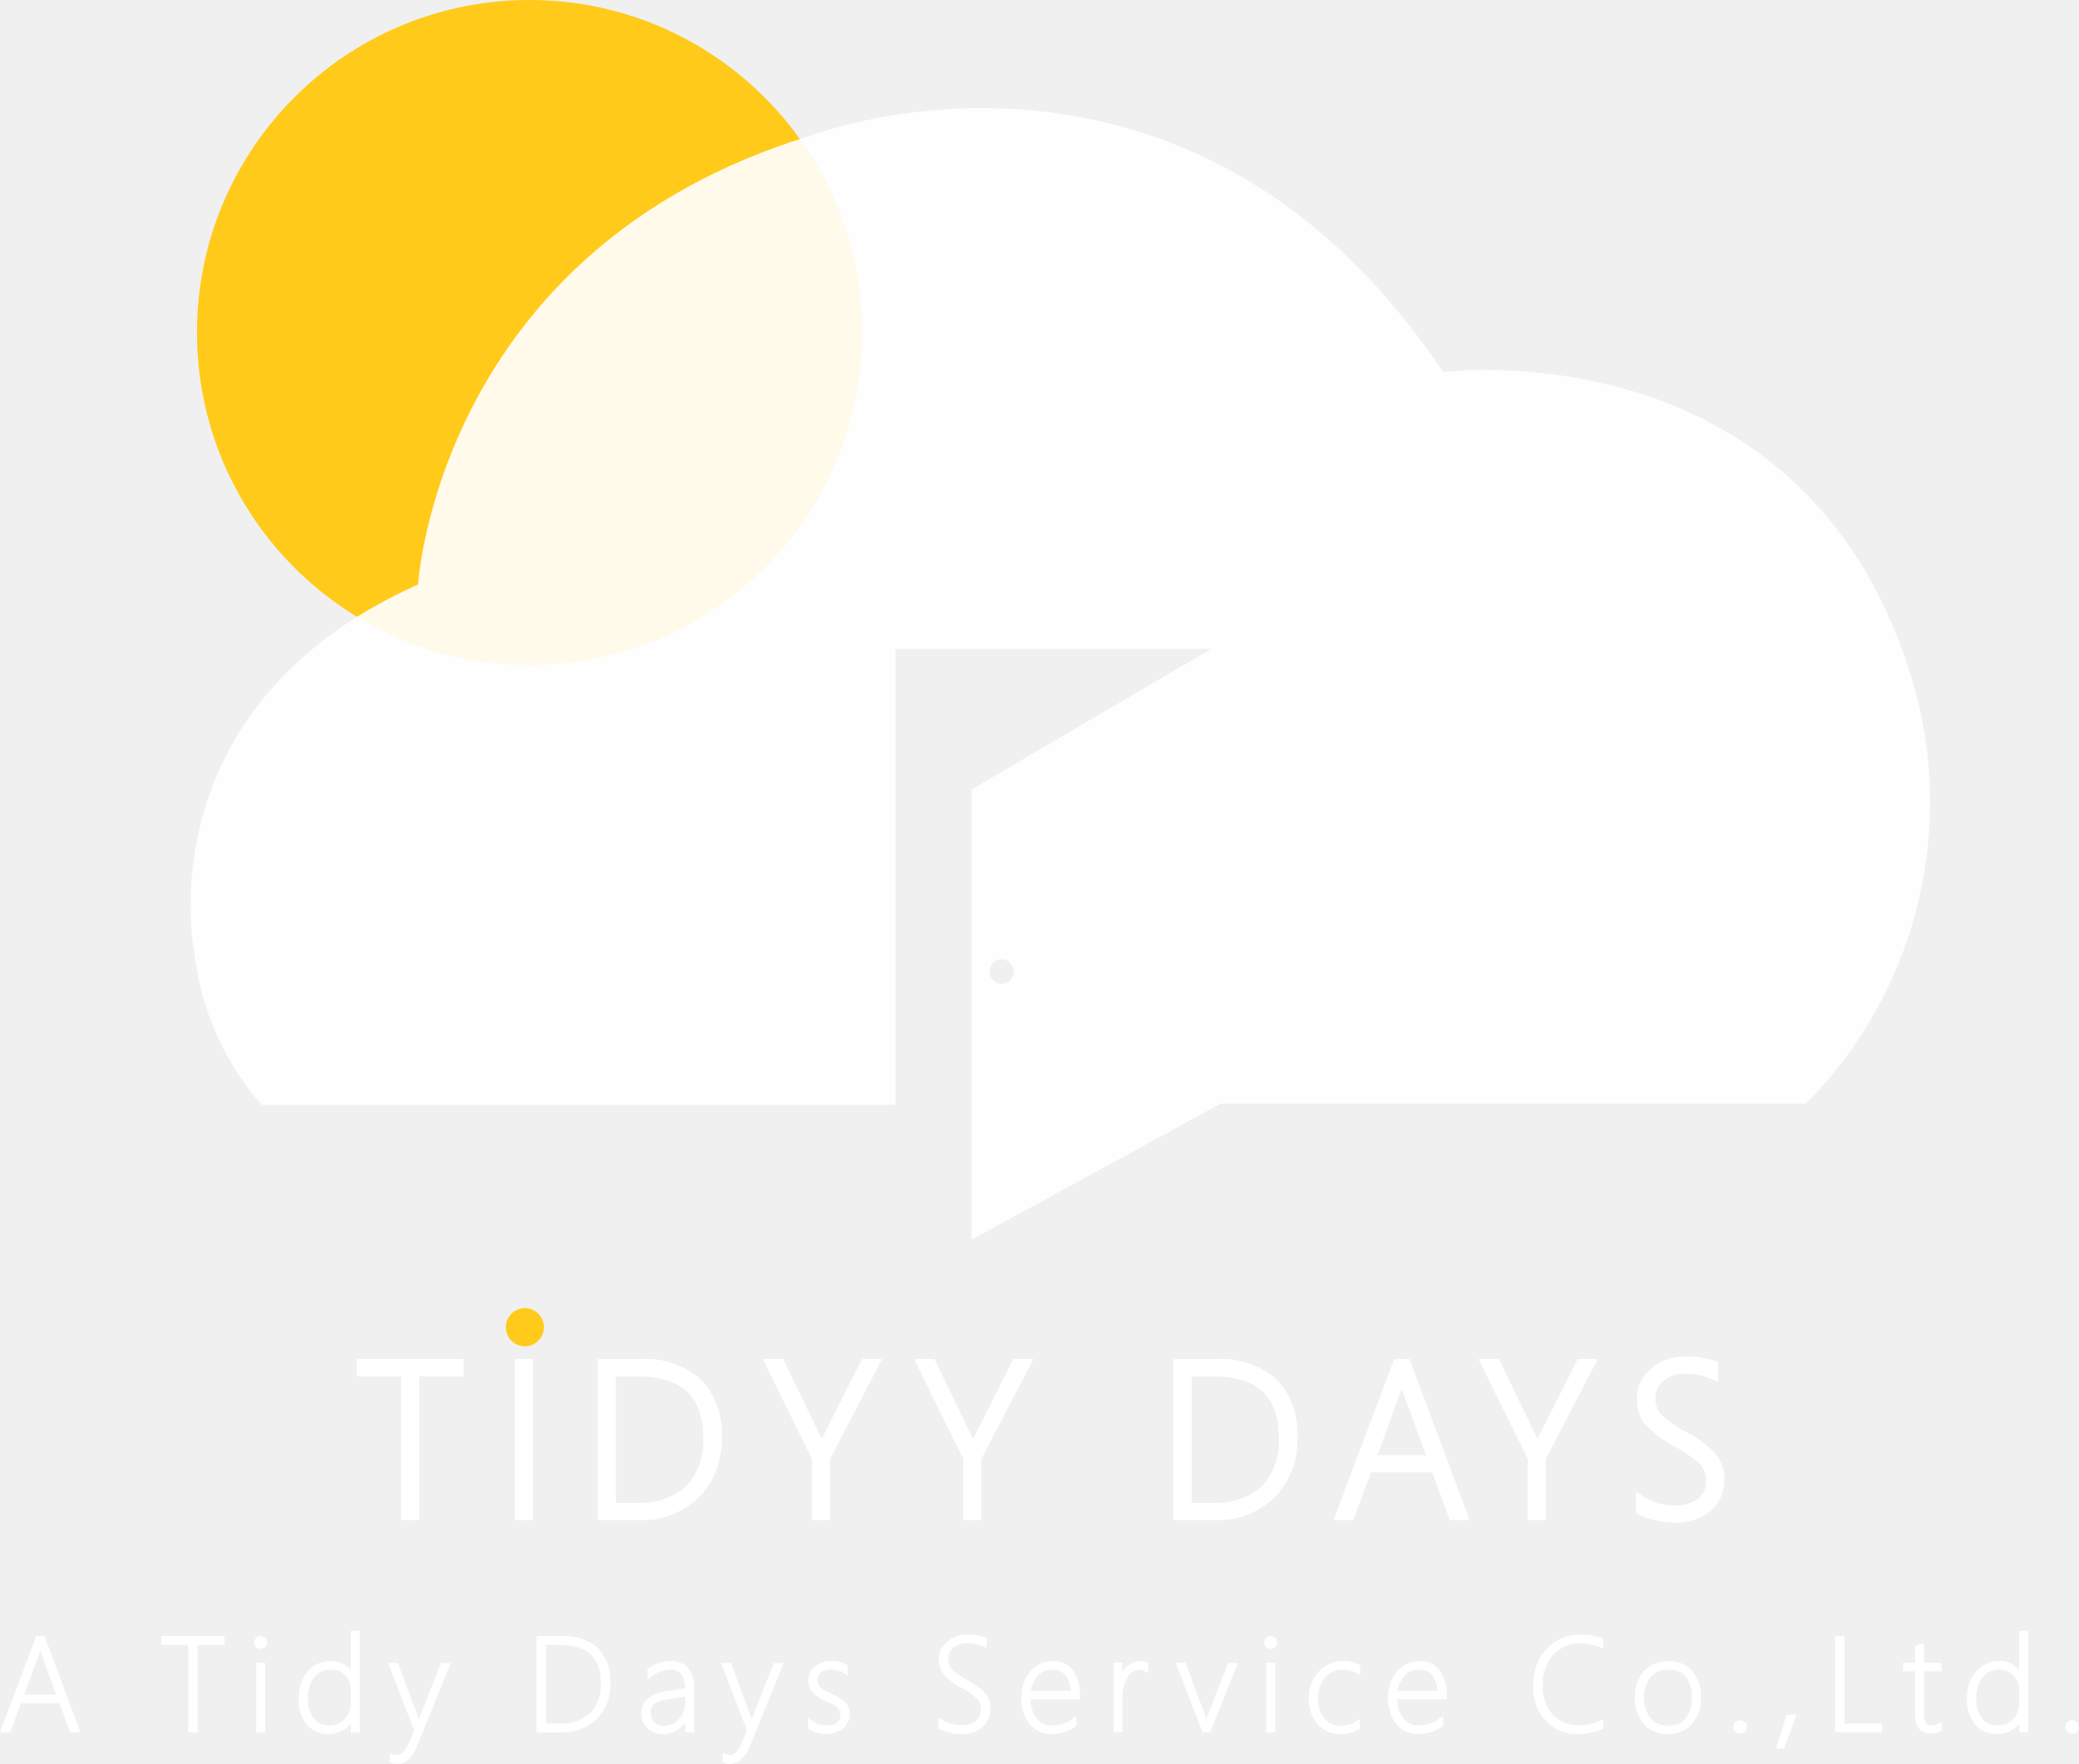
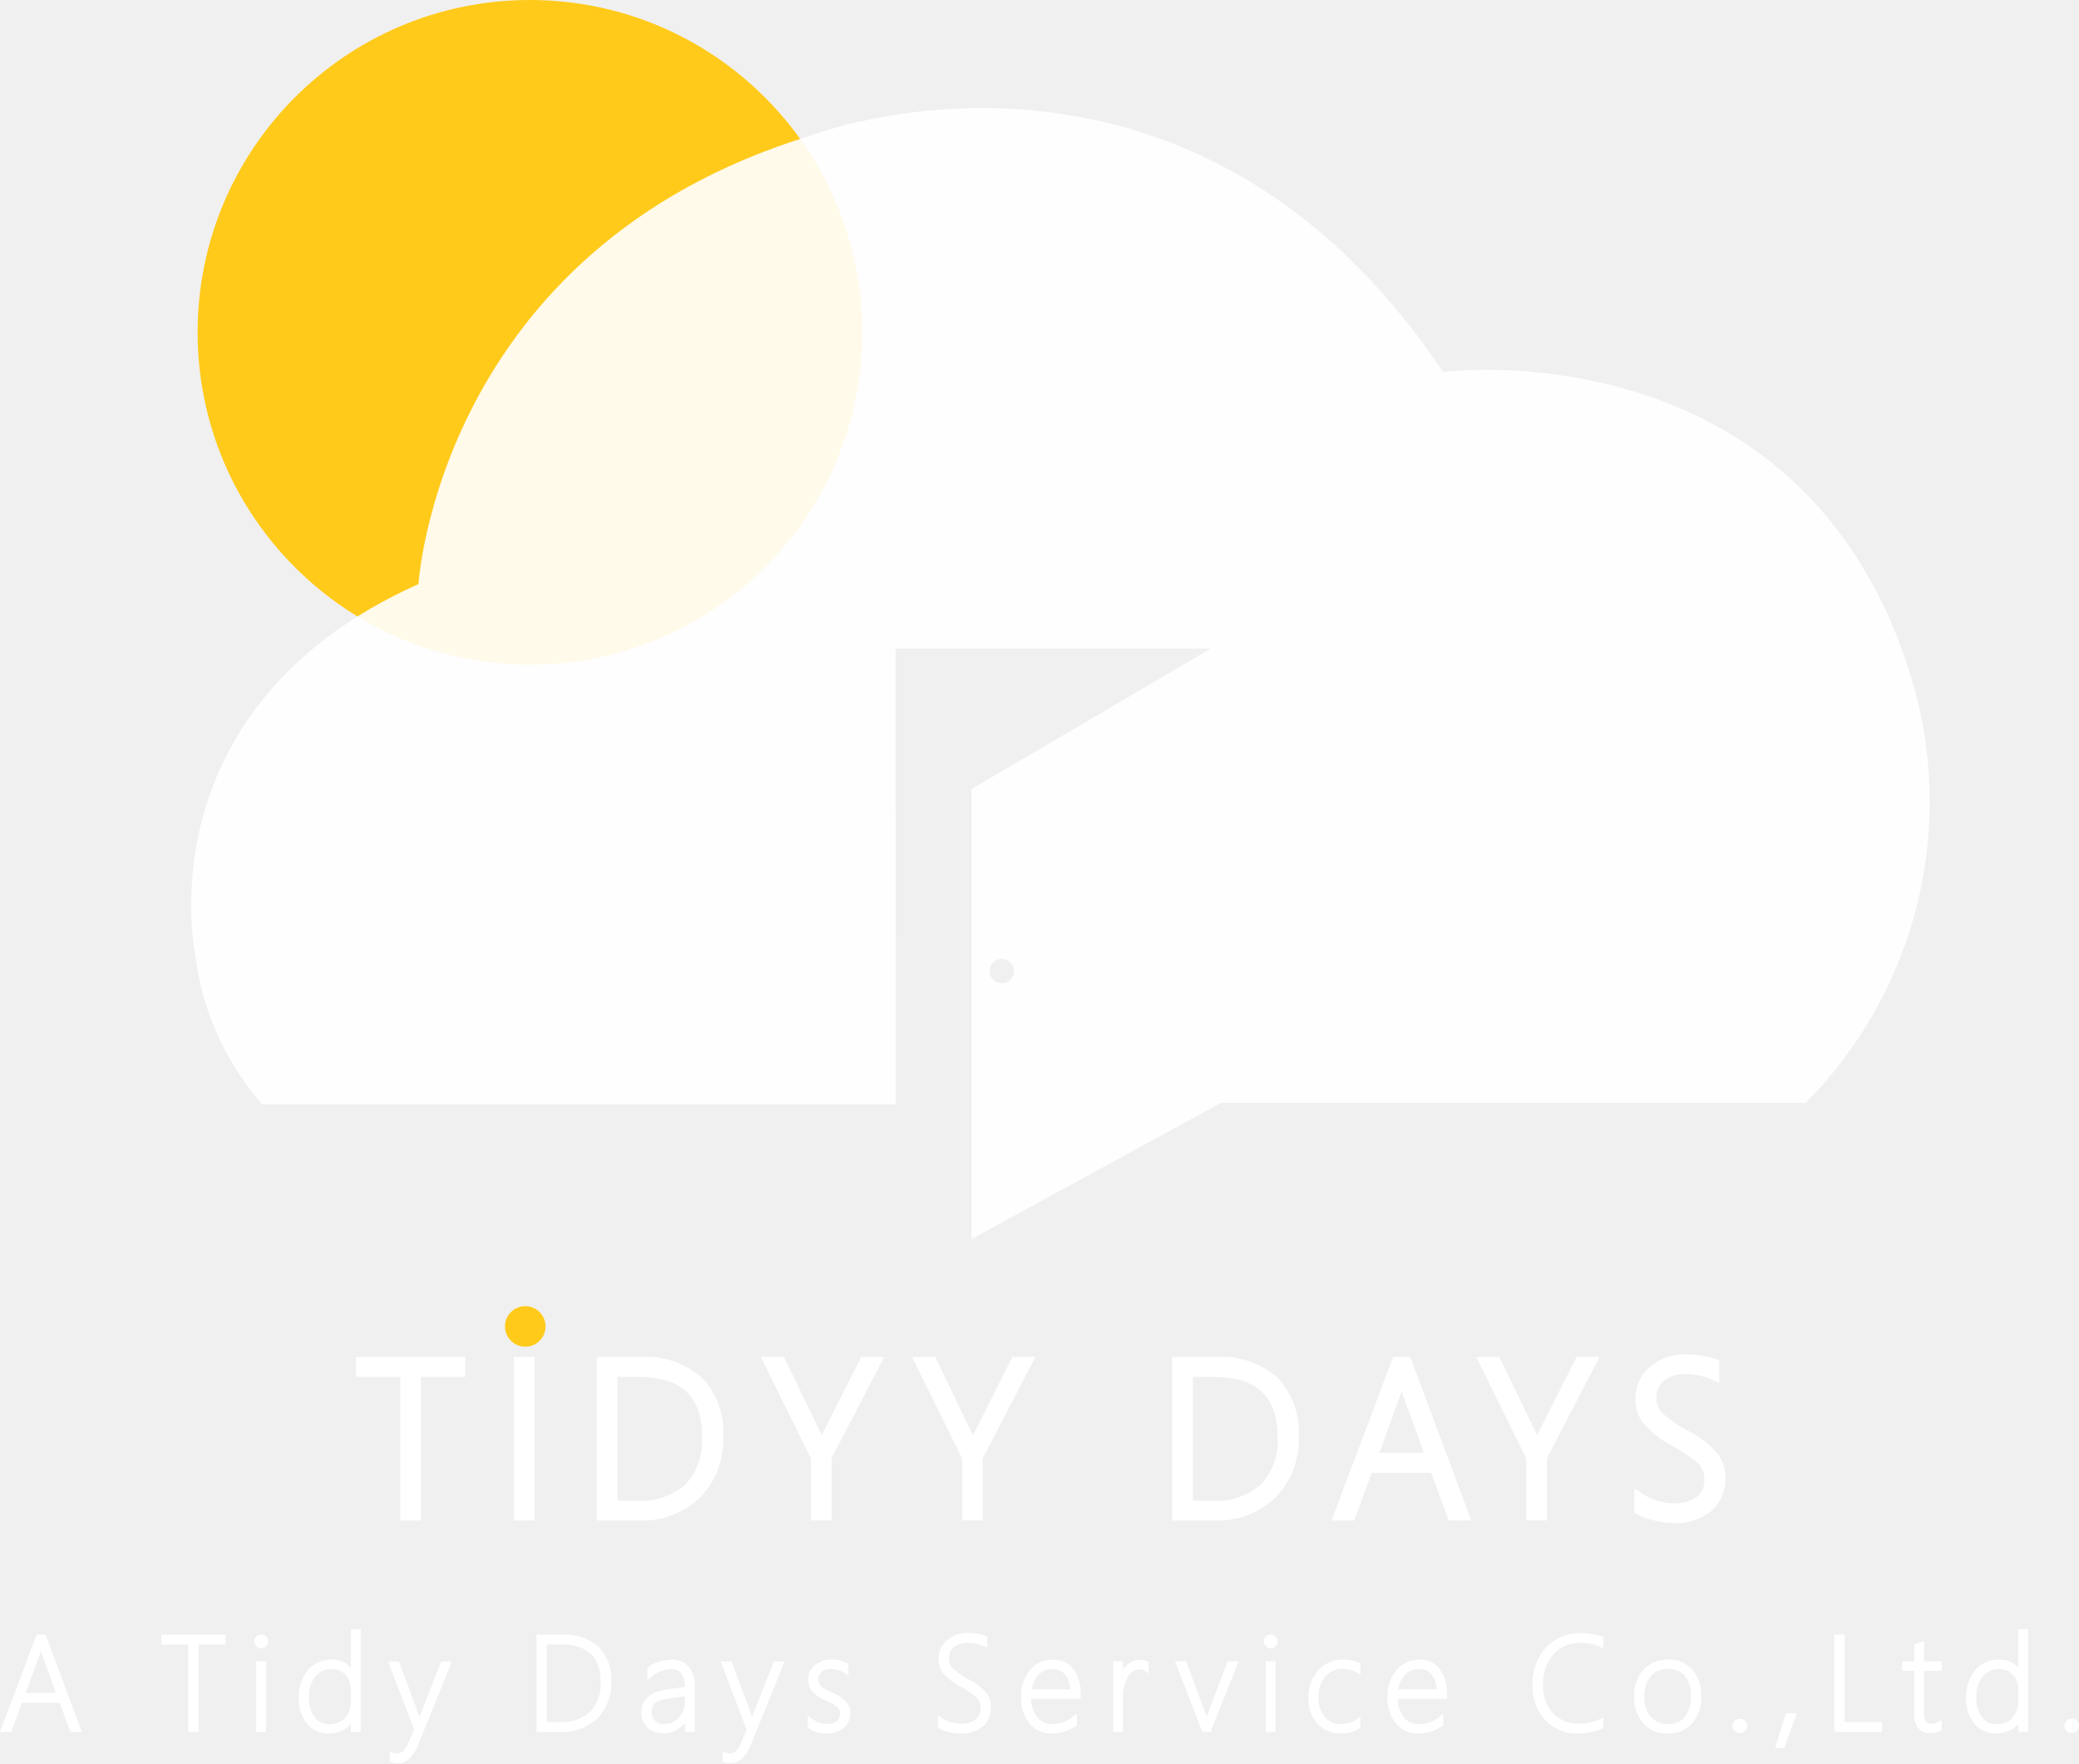
- <svg xmlns="http://www.w3.org/2000/svg" width="94.387" height="80.068" viewBox="0 0 94.387 80.068">
+ <svg xmlns="http://www.w3.org/2000/svg" width="70.832" height="60.068" viewBox="0 0 70.832 60.068">
  <g transform="translate(2186.822 -1039.475)">
-     <circle cx="15.094" cy="15.094" r="15.094" transform="translate(-2177.878 1039.475)" fill="#ffca1a" />
-     <g transform="translate(-2186.724 1113.569)">
-       <path d="M-2183.593,1160.037l-.484-1.319h-1.84l-.485,1.319h-.323l1.6-4.24h.278l1.582,4.24Zm-1.3-3.548a1.773,1.773,0,0,1-.053-.175c-.013-.049-.029-.1-.044-.147H-2185a2.673,2.673,0,0,1-.1.316l-.713,1.967h1.635Z" transform="translate(2186.724 -1155.554)" fill="#fff" stroke="#fff" stroke-miterlimit="10" stroke-width="0.135" />
-       <path d="M-2173.8,1156.066v3.971h-.29v-3.971h-1.224v-.269h2.738v.269Z" transform="translate(2182.605 -1155.554)" fill="#fff" stroke="#fff" stroke-miterlimit="10" stroke-width="0.135" />
-       <path d="M-2168.49,1156.246a.218.218,0,0,1-.157-.065.217.217,0,0,1-.068-.165.2.2,0,0,1,.069-.158.231.231,0,0,1,.156-.06.241.241,0,0,1,.16.059.2.2,0,0,1,.07.159.222.222,0,0,1-.068.163A.219.219,0,0,1-2168.49,1156.246Zm-.134,3.791v-3.028h.272v3.028Z" transform="translate(2180.224 -1155.554)" fill="#fff" stroke="#fff" stroke-miterlimit="10" stroke-width="0.135" />
-       <path d="M-2163.18,1159.9v-.551h-.012a1.1,1.1,0,0,1-.438.456,1.278,1.278,0,0,1-.653.168,1.151,1.151,0,0,1-.913-.407,1.667,1.667,0,0,1-.353-1.127,1.766,1.766,0,0,1,.386-1.187,1.253,1.253,0,0,1,1-.454,1.007,1.007,0,0,1,.97.559h.012v-1.94h.273v4.484Zm0-1.843a1.026,1.026,0,0,0-.268-.718.928.928,0,0,0-.72-.294.99.99,0,0,0-.787.365,1.5,1.5,0,0,0-.311,1,1.486,1.486,0,0,0,.281.968.887.887,0,0,0,.719.342,1.016,1.016,0,0,0,.8-.321,1.14,1.14,0,0,0,.284-.782Z" transform="translate(2179.081 -1155.417)" fill="#fff" stroke="#fff" stroke-miterlimit="10" stroke-width="0.135" />
-       <path d="M-2157.978,1161.34a1.786,1.786,0,0,1-.366.606.708.708,0,0,1-.518.2.632.632,0,0,1-.236-.042v-.272a.691.691,0,0,0,.249.042q.363,0,.573-.5l.281-.671-1.147-3h.3l.914,2.467c.02.053.034.094.042.121a.989.989,0,0,0,.027.1h.011l.072-.2.976-2.484h.3Z" transform="translate(2176.768 -1156.239)" fill="#fff" stroke="#fff" stroke-miterlimit="10" stroke-width="0.135" />
-       <path d="M-2148.651,1160.037v-4.24h1.063a2.231,2.231,0,0,1,1.605.526,2.024,2.024,0,0,1,.55,1.534,2.159,2.159,0,0,1-.59,1.574,2.169,2.169,0,0,1-1.628.605Zm.292-3.971v3.705h.666a2,2,0,0,0,1.449-.489,1.874,1.874,0,0,0,.506-1.412q0-1.8-1.9-1.8Z" transform="translate(2172.982 -1155.554)" fill="#fff" stroke="#fff" stroke-miterlimit="10" stroke-width="0.135" />
-       <path d="M-2139.222,1160.68v-.606h-.012a1.186,1.186,0,0,1-.421.495,1.079,1.079,0,0,1-.614.185.944.944,0,0,1-.683-.242.815.815,0,0,1-.252-.612q0-.792,1.051-.958l.932-.14q0-.976-.734-.976a1.492,1.492,0,0,0-.972.4v-.328a1.475,1.475,0,0,1,.456-.228,1.762,1.762,0,0,1,.543-.094.914.914,0,0,1,.723.29,1.237,1.237,0,0,1,.256.843v1.97Zm-.834-1.508a1.455,1.455,0,0,0-.669.22.594.594,0,0,0-.192.5.6.6,0,0,0,.178.444.684.684,0,0,0,.5.175.935.935,0,0,0,.727-.324,1.206,1.206,0,0,0,.29-.835v-.3Z" transform="translate(2170.294 -1156.197)" fill="#fff" stroke="#fff" stroke-miterlimit="10" stroke-width="0.135" />
-       <path d="M-2134.332,1161.34a1.786,1.786,0,0,1-.367.606.7.7,0,0,1-.517.2.635.635,0,0,1-.237-.042v-.272a.686.686,0,0,0,.248.042c.244,0,.435-.168.575-.5l.281-.671-1.147-3h.3l.914,2.467c.02.053.033.094.041.121s.017.071.026.1h.012l.071-.2.976-2.484h.3Z" transform="translate(2168.234 -1156.239)" fill="#fff" stroke="#fff" stroke-miterlimit="10" stroke-width="0.135" />
-       <path d="M-2129.36,1160.547v-.328a1.138,1.138,0,0,0,.373.209,1.158,1.158,0,0,0,.379.077q.712,0,.712-.583a.445.445,0,0,0-.156-.343,1.9,1.9,0,0,0-.509-.293,1.73,1.73,0,0,1-.611-.392.727.727,0,0,1-.176-.492.728.728,0,0,1,.283-.6,1.069,1.069,0,0,1,.7-.228,1.324,1.324,0,0,1,.668.16v.308a1.261,1.261,0,0,0-.7-.219.721.721,0,0,0-.482.155.506.506,0,0,0-.183.4.517.517,0,0,0,.116.35,1.528,1.528,0,0,0,.509.309,2.242,2.242,0,0,1,.65.395.662.662,0,0,1,.177.484.759.759,0,0,1-.27.6,1.1,1.1,0,0,1-.747.234A1.236,1.236,0,0,1-2129.36,1160.547Z" transform="translate(2166.019 -1156.197)" fill="#fff" stroke="#fff" stroke-miterlimit="10" stroke-width="0.135" />
-       <path d="M-2120.112,1159.847v-.334a1.7,1.7,0,0,0,.923.289,1.187,1.187,0,0,0,.754-.205.694.694,0,0,0,.257-.575.751.751,0,0,0-.173-.519,3.4,3.4,0,0,0-.75-.528,2.672,2.672,0,0,1-.817-.629,1.018,1.018,0,0,1-.171-.584.987.987,0,0,1,.349-.763,1.341,1.341,0,0,1,.932-.313,2.351,2.351,0,0,1,.757.127v.307a1.9,1.9,0,0,0-.8-.168,1.011,1.011,0,0,0-.685.218.706.706,0,0,0-.252.557.745.745,0,0,0,.172.517,3.4,3.4,0,0,0,.747.523,2.668,2.668,0,0,1,.792.6.976.976,0,0,1,.2.6,1.025,1.025,0,0,1-.338.8,1.375,1.375,0,0,1-.957.307,2.2,2.2,0,0,1-.5-.068A1.645,1.645,0,0,1-2120.112,1159.847Z" transform="translate(2162.681 -1155.514)" fill="#fff" stroke="#fff" stroke-miterlimit="10" stroke-width="0.135" />
-       <path d="M-2113.922,1159.178a1.493,1.493,0,0,0,.289.976.966.966,0,0,0,.791.352,1.61,1.61,0,0,0,.993-.376v.29a1.769,1.769,0,0,1-1.05.333,1.186,1.186,0,0,1-.946-.42,1.762,1.762,0,0,1-.361-1.185,1.688,1.688,0,0,1,.377-1.116,1.215,1.215,0,0,1,.98-.455,1.023,1.023,0,0,1,.866.4,1.744,1.744,0,0,1,.3,1.082v.122Zm1.958-.249a1.339,1.339,0,0,0-.252-.813.78.78,0,0,0-.644-.29.945.945,0,0,0-.706.286,1.368,1.368,0,0,0-.344.817Z" transform="translate(2160.549 -1156.197)" fill="#fff" stroke="#fff" stroke-miterlimit="10" stroke-width="0.135" />
-       <path d="M-2106.228,1157.943a.541.541,0,0,0-.32-.1.707.707,0,0,0-.6.369,1.91,1.91,0,0,0-.243,1.05v1.422h-.266v-3.028h.266v.671h.012a1.1,1.1,0,0,1,.329-.538.776.776,0,0,1,.52-.193.8.8,0,0,1,.3.054Z" transform="translate(2158.185 -1156.205)" fill="#fff" stroke="#fff" stroke-miterlimit="10" stroke-width="0.135" />
-       <path d="M-2101.776,1160.723h-.248l-1.171-3.029h.3l.9,2.41a1.93,1.93,0,0,1,.092.317h.012a1.872,1.872,0,0,1,.086-.3l.932-2.422h.3Z" transform="translate(2156.575 -1156.239)" fill="#fff" stroke="#fff" stroke-miterlimit="10" stroke-width="0.135" />
-       <path d="M-2096.731,1156.246a.219.219,0,0,1-.157-.065.218.218,0,0,1-.068-.165.2.2,0,0,1,.069-.158.23.23,0,0,1,.155-.06.244.244,0,0,1,.161.059.2.2,0,0,1,.07.159.224.224,0,0,1-.068.163A.222.222,0,0,1-2096.731,1156.246Zm-.133,3.791v-3.028h.272v3.028Z" transform="translate(2154.323 -1155.554)" fill="#fff" stroke="#fff" stroke-miterlimit="10" stroke-width="0.135" />
-       <path d="M-2091.61,1160.547a1.508,1.508,0,0,1-.8.207,1.271,1.271,0,0,1-1-.424,1.606,1.606,0,0,1-.378-1.11,1.667,1.667,0,0,1,.427-1.182,1.422,1.422,0,0,1,1.094-.46,1.643,1.643,0,0,1,.671.143v.307a1.325,1.325,0,0,0-.712-.2,1.087,1.087,0,0,0-.863.383,1.459,1.459,0,0,0-.332.992,1.414,1.414,0,0,0,.3.947,1,1,0,0,0,.8.358,1.321,1.321,0,0,0,.793-.243Z" transform="translate(2153.18 -1156.197)" fill="#fff" stroke="#fff" stroke-miterlimit="10" stroke-width="0.135" />
-       <path d="M-2087.878,1159.178a1.5,1.5,0,0,0,.289.976.966.966,0,0,0,.79.352,1.614,1.614,0,0,0,1-.376v.29a1.774,1.774,0,0,1-1.051.333,1.184,1.184,0,0,1-.946-.42,1.759,1.759,0,0,1-.362-1.185,1.688,1.688,0,0,1,.378-1.116,1.214,1.214,0,0,1,.98-.455,1.022,1.022,0,0,1,.866.4,1.739,1.739,0,0,1,.3,1.082v.122Zm1.958-.249a1.345,1.345,0,0,0-.251-.813.781.781,0,0,0-.645-.29.948.948,0,0,0-.706.286,1.373,1.373,0,0,0-.344.817Z" transform="translate(2151.15 -1156.197)" fill="#fff" stroke="#fff" stroke-miterlimit="10" stroke-width="0.135" />
-       <path d="M-2074.809,1159.858a2.785,2.785,0,0,1-1.074.213,1.856,1.856,0,0,1-1.418-.584,2.139,2.139,0,0,1-.549-1.524,2.3,2.3,0,0,1,.595-1.654,2,2,0,0,1,1.511-.623,2.8,2.8,0,0,1,.934.157v.31a2.26,2.26,0,0,0-.94-.2,1.685,1.685,0,0,0-1.3.541,2.039,2.039,0,0,0-.5,1.44,1.9,1.9,0,0,0,.477,1.368,1.6,1.6,0,0,0,1.211.5,2.353,2.353,0,0,0,1.05-.227Z" transform="translate(2147.426 -1155.514)" fill="#fff" stroke="#fff" stroke-miterlimit="10" stroke-width="0.135" />
-       <path d="M-2069.194,1160.754a1.33,1.33,0,0,1-1.049-.435,1.653,1.653,0,0,1-.386-1.135,1.645,1.645,0,0,1,.4-1.18,1.4,1.4,0,0,1,1.063-.426,1.3,1.3,0,0,1,1.024.423,1.7,1.7,0,0,1,.376,1.172,1.678,1.678,0,0,1-.383,1.145A1.324,1.324,0,0,1-2069.194,1160.754Zm.021-2.927a1.082,1.082,0,0,0-.854.361,1.465,1.465,0,0,0-.317,1,1.41,1.41,0,0,0,.311.956,1.062,1.062,0,0,0,.848.361,1.037,1.037,0,0,0,.843-.354,1.5,1.5,0,0,0,.3-.985,1.493,1.493,0,0,0-.295-.993A1.034,1.034,0,0,0-2069.173,1157.826Z" transform="translate(2144.821 -1156.197)" fill="#fff" stroke="#fff" stroke-miterlimit="10" stroke-width="0.135" />
-       <path d="M-2063.391,1162.247a.223.223,0,0,1-.168-.069.231.231,0,0,1-.069-.17.223.223,0,0,1,.069-.17.23.23,0,0,1,.168-.066.242.242,0,0,1,.172.066.221.221,0,0,1,.071.17.228.228,0,0,1-.071.17A.235.235,0,0,1-2063.391,1162.247Z" transform="translate(2142.294 -1157.71)" fill="#fff" stroke="#fff" stroke-miterlimit="10" stroke-width="0.135" />
-       <path d="M-2060.332,1162.787h-.23l.444-1.4h.3Z" transform="translate(2141.187 -1157.57)" fill="#fff" stroke="#fff" stroke-miterlimit="10" stroke-width="0.135" />
-       <path d="M-2056.4,1160.037v-4.24h.292v3.974h1.7v.266Z" transform="translate(2139.685 -1155.554)" fill="#fff" stroke="#fff" stroke-miterlimit="10" stroke-width="0.135" />
-       <path d="M-2049.959,1160.185a.938.938,0,0,1-.4.1q-.671,0-.671-.8v-2.035h-.544v-.249h.544v-.786c.043-.016.089-.031.136-.047s.093-.029.135-.044v.878h.8v.249h-.8v2a.8.8,0,0,0,.1.454.38.38,0,0,0,.335.141.752.752,0,0,0,.364-.109Z" transform="translate(2137.943 -1155.743)" fill="#fff" stroke="#fff" stroke-miterlimit="10" stroke-width="0.135" />
-       <path d="M-2044.659,1159.9v-.551h-.012a1.1,1.1,0,0,1-.438.456,1.28,1.28,0,0,1-.654.168,1.148,1.148,0,0,1-.912-.407,1.662,1.662,0,0,1-.354-1.127,1.767,1.767,0,0,1,.386-1.187,1.25,1.25,0,0,1,1-.454,1.008,1.008,0,0,1,.97.559h.012v-1.94h.273v4.484Zm0-1.843a1.028,1.028,0,0,0-.267-.718.927.927,0,0,0-.72-.294.989.989,0,0,0-.787.365,1.5,1.5,0,0,0-.311,1,1.493,1.493,0,0,0,.279.968.889.889,0,0,0,.72.342,1.014,1.014,0,0,0,.8-.321,1.14,1.14,0,0,0,.284-.782Z" transform="translate(2136.302 -1155.417)" fill="#fff" stroke="#fff" stroke-miterlimit="10" stroke-width="0.135" />
-       <path d="M-2039.8,1162.247a.225.225,0,0,1-.168-.069.234.234,0,0,1-.068-.17.226.226,0,0,1,.068-.17.232.232,0,0,1,.168-.066.242.242,0,0,1,.172.066.221.221,0,0,1,.071.17.228.228,0,0,1-.071.17A.234.234,0,0,1-2039.8,1162.247Z" transform="translate(2133.778 -1157.71)" fill="#fff" stroke="#fff" stroke-miterlimit="10" stroke-width="0.135" />
+     <circle cx="11.321" cy="11.321" r="11.321" transform="translate(-2180.089 1039.475)" fill="#ffca1a" />
+     <g transform="translate(-2186.724 1095.045)">
+       <path d="M-2184.376,1158.977l-.363-.989h-1.38l-.364.989h-.242l1.2-3.18h.208l1.187,3.18Zm-.976-2.661a1.37,1.37,0,0,1-.04-.131c-.01-.037-.021-.074-.033-.111h-.009a2.058,2.058,0,0,1-.073.237l-.535,1.476h1.226Z" transform="translate(2186.724 -1155.615)" fill="#fff" stroke="#fff" stroke-miterlimit="10" stroke-width="0.135" />
+       <path d="M-2174.179,1156v2.979h-.218V1156h-.918v-.2h2.053v.2Z" transform="translate(2180.782 -1155.615)" fill="#fff" stroke="#fff" stroke-miterlimit="10" stroke-width="0.135" />
+       <path d="M-2168.546,1156.134a.163.163,0,0,1-.118-.049.162.162,0,0,1-.051-.124.151.151,0,0,1,.052-.119.174.174,0,0,1,.117-.045.181.181,0,0,1,.12.044.148.148,0,0,1,.052.12.168.168,0,0,1-.051.122A.164.164,0,0,1-2168.546,1156.134Zm-.1,2.844v-2.271h.2v2.271Z" transform="translate(2177.346 -1155.615)" fill="#fff" stroke="#fff" stroke-miterlimit="10" stroke-width="0.135" />
+       <path d="M-2163.772,1158.78v-.413h-.009a.828.828,0,0,1-.328.342.96.96,0,0,1-.49.126.864.864,0,0,1-.685-.306,1.25,1.25,0,0,1-.265-.845,1.325,1.325,0,0,1,.29-.891.941.941,0,0,1,.751-.341.755.755,0,0,1,.727.419h.009v-1.455h.2v3.363Zm0-1.382a.768.768,0,0,0-.2-.538.7.7,0,0,0-.54-.22.742.742,0,0,0-.59.274,1.126,1.126,0,0,0-.233.753,1.115,1.115,0,0,0,.21.726.665.665,0,0,0,.54.257.762.762,0,0,0,.6-.241.856.856,0,0,0,.213-.587Z" transform="translate(2175.698 -1155.417)" fill="#fff" stroke="#fff" stroke-miterlimit="10" stroke-width="0.135" />
+       <path d="M-2158.269,1160.429a1.337,1.337,0,0,1-.275.455.53.53,0,0,1-.388.149.473.473,0,0,1-.177-.031v-.2a.518.518,0,0,0,.187.031q.272,0,.43-.378l.211-.5-.86-2.254h.228l.686,1.85c.015.04.026.07.031.091s.013.053.02.075h.009l.053-.153.732-1.863h.222Z" transform="translate(2172.362 -1156.603)" fill="#fff" stroke="#fff" stroke-miterlimit="10" stroke-width="0.135" />
+       <path d="M-2148.651,1158.977v-3.18h.8a1.673,1.673,0,0,1,1.2.395,1.518,1.518,0,0,1,.413,1.151,1.619,1.619,0,0,1-.442,1.181,1.626,1.626,0,0,1-1.221.454Zm.219-2.979v2.779h.5a1.5,1.5,0,0,0,1.087-.367,1.406,1.406,0,0,0,.38-1.059q0-1.353-1.422-1.353Z" transform="translate(2166.899 -1155.615)" fill="#fff" stroke="#fff" stroke-miterlimit="10" stroke-width="0.135" />
+       <path d="M-2139.717,1159.9v-.455h-.01a.888.888,0,0,1-.315.371.809.809,0,0,1-.46.139.708.708,0,0,1-.512-.181.612.612,0,0,1-.189-.459q0-.594.788-.718l.7-.1q0-.732-.551-.732a1.119,1.119,0,0,0-.729.3v-.246a1.11,1.11,0,0,1,.342-.171,1.321,1.321,0,0,1,.407-.071.686.686,0,0,1,.542.218.928.928,0,0,1,.192.632v1.477Zm-.625-1.131a1.09,1.09,0,0,0-.5.165.445.445,0,0,0-.144.372.446.446,0,0,0,.133.333.515.515,0,0,0,.375.131.7.7,0,0,0,.545-.243.9.9,0,0,0,.218-.627v-.222Z" transform="translate(2163.021 -1156.542)" fill="#fff" stroke="#fff" stroke-miterlimit="10" stroke-width="0.135" />
+       <path d="M-2134.623,1160.429a1.341,1.341,0,0,1-.275.455.527.527,0,0,1-.387.149.476.476,0,0,1-.178-.031v-.2a.515.515,0,0,0,.186.031q.274,0,.431-.378l.21-.5-.861-2.254h.229l.685,1.85c.015.04.025.07.031.091s.013.053.02.075h.009l.054-.153.731-1.863h.222Z" transform="translate(2160.05 -1156.603)" fill="#fff" stroke="#fff" stroke-miterlimit="10" stroke-width="0.135" />
+       <path d="M-2129.36,1159.8v-.246a.849.849,0,0,0,.28.157.865.865,0,0,0,.284.058q.534,0,.534-.437a.333.333,0,0,0-.117-.257,1.418,1.418,0,0,0-.381-.219,1.294,1.294,0,0,1-.458-.294.545.545,0,0,1-.132-.369.546.546,0,0,1,.212-.448.8.8,0,0,1,.522-.171.99.99,0,0,1,.5.12v.231a.945.945,0,0,0-.523-.164.541.541,0,0,0-.362.117.38.38,0,0,0-.137.3.388.388,0,0,0,.087.263,1.148,1.148,0,0,0,.381.232,1.68,1.68,0,0,1,.488.3.5.5,0,0,1,.133.363.569.569,0,0,1-.2.447.826.826,0,0,1-.56.176A.927.927,0,0,1-2129.36,1159.8Z" transform="translate(2156.854 -1156.542)" fill="#fff" stroke="#fff" stroke-miterlimit="10" stroke-width="0.135" />
+       <path d="M-2120.112,1158.807v-.251a1.278,1.278,0,0,0,.692.217.891.891,0,0,0,.565-.154.521.521,0,0,0,.193-.431.564.564,0,0,0-.13-.389,2.555,2.555,0,0,0-.562-.4,2.007,2.007,0,0,1-.613-.471.765.765,0,0,1-.128-.438.74.74,0,0,1,.261-.572,1.006,1.006,0,0,1,.7-.235,1.764,1.764,0,0,1,.568.1v.23a1.431,1.431,0,0,0-.6-.126.759.759,0,0,0-.514.164.53.53,0,0,0-.189.417.559.559,0,0,0,.129.388,2.56,2.56,0,0,0,.56.393,2,2,0,0,1,.594.449.731.731,0,0,1,.147.451.769.769,0,0,1-.254.6,1.031,1.031,0,0,1-.718.23,1.652,1.652,0,0,1-.378-.051A1.231,1.231,0,0,1-2120.112,1158.807Z" transform="translate(2152.039 -1155.557)" fill="#fff" stroke="#fff" stroke-miterlimit="10" stroke-width="0.135" />
+       <path d="M-2113.993,1158.778a1.119,1.119,0,0,0,.217.732.725.725,0,0,0,.593.264,1.208,1.208,0,0,0,.745-.282v.218a1.327,1.327,0,0,1-.787.25.889.889,0,0,1-.709-.315,1.321,1.321,0,0,1-.271-.889,1.265,1.265,0,0,1,.283-.837.912.912,0,0,1,.735-.341.768.768,0,0,1,.65.3,1.309,1.309,0,0,1,.226.811v.091Zm1.469-.187a1,1,0,0,0-.189-.609.585.585,0,0,0-.483-.218.709.709,0,0,0-.529.214,1.026,1.026,0,0,0-.258.613Z" transform="translate(2148.963 -1156.542)" fill="#fff" stroke="#fff" stroke-miterlimit="10" stroke-width="0.135" />
+       <path d="M-2106.585,1157.858a.405.405,0,0,0-.24-.073.531.531,0,0,0-.45.277,1.433,1.433,0,0,0-.182.788v1.067h-.2v-2.271h.2v.5h.009a.823.823,0,0,1,.246-.4.582.582,0,0,1,.39-.145.6.6,0,0,1,.227.041Z" transform="translate(2145.553 -1156.554)" fill="#fff" stroke="#fff" stroke-miterlimit="10" stroke-width="0.135" />
+       <path d="M-2102.131,1159.965h-.186l-.878-2.271h.228l.677,1.808a1.416,1.416,0,0,1,.069.238h.009a1.411,1.411,0,0,1,.064-.229l.7-1.817h.221Z" transform="translate(2143.23 -1156.603)" fill="#fff" stroke="#fff" stroke-miterlimit="10" stroke-width="0.135" />
+       <path d="M-2096.787,1156.134a.165.165,0,0,1-.118-.049.164.164,0,0,1-.051-.124.15.15,0,0,1,.052-.119.172.172,0,0,1,.116-.045.183.183,0,0,1,.121.044.149.149,0,0,1,.052.12.168.168,0,0,1-.051.122A.166.166,0,0,1-2096.787,1156.134Zm-.1,2.844v-2.271h.2v2.271Z" transform="translate(2139.981 -1155.615)" fill="#fff" stroke="#fff" stroke-miterlimit="10" stroke-width="0.135" />
+       <path d="M-2092.155,1159.8a1.131,1.131,0,0,1-.6.155.954.954,0,0,1-.748-.318,1.2,1.2,0,0,1-.284-.833,1.25,1.25,0,0,1,.32-.886,1.067,1.067,0,0,1,.821-.345,1.234,1.234,0,0,1,.5.107v.23a.993.993,0,0,0-.534-.151.815.815,0,0,0-.647.287,1.093,1.093,0,0,0-.249.744,1.062,1.062,0,0,0,.227.71.748.748,0,0,0,.6.269.991.991,0,0,0,.6-.182Z" transform="translate(2138.333 -1156.542)" fill="#fff" stroke="#fff" stroke-miterlimit="10" stroke-width="0.135" />
+       <path d="M-2087.949,1158.778a1.123,1.123,0,0,0,.217.732.725.725,0,0,0,.593.264,1.211,1.211,0,0,0,.746-.282v.218a1.331,1.331,0,0,1-.788.25.887.887,0,0,1-.709-.315,1.317,1.317,0,0,1-.272-.889,1.266,1.266,0,0,1,.283-.837.911.911,0,0,1,.735-.341.766.766,0,0,1,.649.3,1.3,1.3,0,0,1,.227.811v.091Zm1.468-.187a1.012,1.012,0,0,0-.188-.609.586.586,0,0,0-.484-.218.711.711,0,0,0-.529.214,1.03,1.03,0,0,0-.258.613Z" transform="translate(2135.403 -1156.542)" fill="#fff" stroke="#fff" stroke-miterlimit="10" stroke-width="0.135" />
+       <path d="M-2075.569,1158.815a2.087,2.087,0,0,1-.805.16,1.392,1.392,0,0,1-1.063-.438,1.6,1.6,0,0,1-.411-1.143,1.721,1.721,0,0,1,.446-1.241,1.5,1.5,0,0,1,1.133-.467,2.1,2.1,0,0,1,.7.118v.233a1.693,1.693,0,0,0-.705-.151,1.263,1.263,0,0,0-.974.406,1.529,1.529,0,0,0-.374,1.08,1.427,1.427,0,0,0,.357,1.026,1.2,1.2,0,0,0,.908.376,1.763,1.763,0,0,0,.788-.17Z" transform="translate(2130.032 -1155.557)" fill="#fff" stroke="#fff" stroke-miterlimit="10" stroke-width="0.135" />
+       <path d="M-2069.553,1159.96a1,1,0,0,1-.787-.327,1.241,1.241,0,0,1-.289-.851,1.234,1.234,0,0,1,.3-.885,1.05,1.05,0,0,1,.8-.32.975.975,0,0,1,.768.317,1.276,1.276,0,0,1,.282.879,1.258,1.258,0,0,1-.287.858A.993.993,0,0,1-2069.553,1159.96Zm.016-2.2a.812.812,0,0,0-.641.271,1.1,1.1,0,0,0-.238.751,1.058,1.058,0,0,0,.233.717.8.8,0,0,0,.636.271.778.778,0,0,0,.632-.266,1.123,1.123,0,0,0,.222-.739,1.123,1.123,0,0,0-.221-.745A.776.776,0,0,0-2069.537,1157.764Z" transform="translate(2126.273 -1156.542)" fill="#fff" stroke="#fff" stroke-miterlimit="10" stroke-width="0.135" />
+       <path d="M-2063.45,1162.128a.167.167,0,0,1-.126-.052.173.173,0,0,1-.052-.128.167.167,0,0,1,.052-.127.172.172,0,0,1,.126-.05.183.183,0,0,1,.129.05.166.166,0,0,1,.053.127.172.172,0,0,1-.053.128A.177.177,0,0,1-2063.45,1162.128Z" transform="translate(2122.627 -1158.725)" fill="#fff" stroke="#fff" stroke-miterlimit="10" stroke-width="0.135" />
+       <path d="M-2060.39,1162.436h-.172l.333-1.054h.226Z" transform="translate(2121.03 -1158.523)" fill="#fff" stroke="#fff" stroke-miterlimit="10" stroke-width="0.135" />
+       <path d="M-2056.4,1158.977v-3.18h.219v2.981h1.276v.2Z" transform="translate(2118.864 -1155.615)" fill="#fff" stroke="#fff" stroke-miterlimit="10" stroke-width="0.135" />
+       <path d="M-2050.362,1159.219a.705.705,0,0,1-.3.075q-.5,0-.5-.6v-1.526h-.408v-.186h.408v-.59l.1-.036c.036-.01.07-.022.1-.033v.659h.6v.186h-.6v1.5a.6.6,0,0,0,.075.34.286.286,0,0,0,.252.105.565.565,0,0,0,.272-.082Z" transform="translate(2116.35 -1155.887)" fill="#fff" stroke="#fff" stroke-miterlimit="10" stroke-width="0.135" />
+       <path d="M-2045.251,1158.78v-.413h-.009a.829.829,0,0,1-.328.342.959.959,0,0,1-.49.126.861.861,0,0,1-.684-.306,1.247,1.247,0,0,1-.265-.845,1.325,1.325,0,0,1,.289-.891.938.938,0,0,1,.75-.341.756.756,0,0,1,.728.419h.009v-1.455h.2v3.363Zm0-1.382a.771.771,0,0,0-.2-.538.7.7,0,0,0-.54-.22.742.742,0,0,0-.59.274,1.126,1.126,0,0,0-.233.753,1.119,1.119,0,0,0,.209.726.667.667,0,0,0,.54.257.761.761,0,0,0,.6-.241.855.855,0,0,0,.213-.587Z" transform="translate(2113.983 -1155.417)" fill="#fff" stroke="#fff" stroke-miterlimit="10" stroke-width="0.135" />
+       <path d="M-2039.858,1162.128a.169.169,0,0,1-.126-.052.176.176,0,0,1-.051-.128.17.17,0,0,1,.051-.127.175.175,0,0,1,.126-.05.181.181,0,0,1,.129.05.165.165,0,0,1,.053.127.171.171,0,0,1-.053.128A.175.175,0,0,1-2039.858,1162.128Z" transform="translate(2110.342 -1158.725)" fill="#fff" stroke="#fff" stroke-miterlimit="10" stroke-width="0.135" />
    </g>
-     <g transform="translate(-2170.448 1099.034)">
-       <g transform="translate(0 2.192)">
-         <path d="M-2158.767,1136.727v6.523h-.476v-6.523h-2.011v-.442h4.5v.442Z" transform="translate(2161.254 -1136.168)" fill="#fff" stroke="#fff" stroke-miterlimit="10" stroke-width="0.346" />
-         <path d="M-2150.027,1143.25v-6.965h.48v6.965Z" transform="translate(2157.201 -1136.168)" fill="#fff" stroke="#fff" stroke-miterlimit="10" stroke-width="0.346" />
-         <path d="M-2144.143,1143.25v-6.965h1.744a3.673,3.673,0,0,1,2.637.865,3.329,3.329,0,0,1,.9,2.52,3.548,3.548,0,0,1-.969,2.587,3.562,3.562,0,0,1-2.674.993Zm.481-6.523v6.086h1.093a3.285,3.285,0,0,0,2.38-.8,3.081,3.081,0,0,0,.831-2.319q0-2.963-3.113-2.963Z" transform="translate(2155.078 -1136.168)" fill="#fff" stroke="#fff" stroke-miterlimit="10" stroke-width="0.346" />
-         <path d="M-2129.646,1140.6v2.647h-.476v-2.637l-2.132-4.328h.54l1.622,3.356q.087.174.219.516h.02a4.9,4.9,0,0,1,.238-.506l1.7-3.366h.52Z" transform="translate(2150.786 -1136.168)" fill="#fff" stroke="#fff" stroke-miterlimit="10" stroke-width="0.346" />
-         <path d="M-2118.9,1140.6v2.647h-.476v-2.637l-2.132-4.328h.539l1.623,3.356c.058.116.131.288.219.516h.019a5.064,5.064,0,0,1,.239-.506l1.7-3.366h.52Z" transform="translate(2146.909 -1136.168)" fill="#fff" stroke="#fff" stroke-miterlimit="10" stroke-width="0.346" />
-         <path d="M-2103.239,1143.25v-6.965h1.744a3.673,3.673,0,0,1,2.637.865,3.328,3.328,0,0,1,.9,2.52,3.548,3.548,0,0,1-.969,2.587,3.563,3.563,0,0,1-2.674.993Zm.481-6.523v6.086h1.093a3.283,3.283,0,0,0,2.38-.8,3.082,3.082,0,0,0,.831-2.319q0-2.963-3.114-2.963Z" transform="translate(2140.313 -1136.168)" fill="#fff" stroke="#fff" stroke-miterlimit="10" stroke-width="0.346" />
-         <path d="M-2086.594,1143.25l-.8-2.167h-3.022l-.8,2.167h-.53l2.628-6.965h.456l2.6,6.965Zm-2.137-5.829a2.607,2.607,0,0,1-.087-.286c-.022-.081-.047-.162-.073-.243h-.019a4.652,4.652,0,0,1-.16.52l-1.17,3.23h2.686Z" transform="translate(2136.163 -1136.168)" fill="#fff" stroke="#fff" stroke-miterlimit="10" stroke-width="0.346" />
-         <path d="M-2078.8,1140.6v2.647h-.476v-2.637l-2.132-4.328h.539l1.622,3.356q.087.174.219.516h.019a5.252,5.252,0,0,1,.239-.506l1.7-3.366h.52Z" transform="translate(2132.434 -1136.168)" fill="#fff" stroke="#fff" stroke-miterlimit="10" stroke-width="0.346" />
-         <path d="M-2070.385,1142.936v-.548a2.8,2.8,0,0,0,1.515.476,1.952,1.952,0,0,0,1.239-.338,1.141,1.141,0,0,0,.423-.945,1.233,1.233,0,0,0-.284-.852,5.627,5.627,0,0,0-1.232-.867,4.377,4.377,0,0,1-1.34-1.032,1.669,1.669,0,0,1-.282-.959,1.624,1.624,0,0,1,.573-1.253,2.2,2.2,0,0,1,1.53-.515,3.893,3.893,0,0,1,1.244.208v.506a3.133,3.133,0,0,0-1.307-.277,1.662,1.662,0,0,0-1.125.359,1.156,1.156,0,0,0-.415.913,1.225,1.225,0,0,0,.283.85,5.668,5.668,0,0,0,1.226.859,4.4,4.4,0,0,1,1.3.983,1.608,1.608,0,0,1,.323.989,1.684,1.684,0,0,1-.556,1.307,2.254,2.254,0,0,1-1.572.5,3.611,3.611,0,0,1-.828-.112A2.668,2.668,0,0,1-2070.385,1142.936Z" transform="translate(2128.455 -1136.103)" fill="#fff" stroke="#fff" stroke-miterlimit="10" stroke-width="0.346" />
+     <g transform="translate(-2174.517 1084.144)">
+       <g transform="translate(0 1.644)">
+         <path d="M-2159.389,1136.617v4.892h-.357v-4.892h-1.508v-.332h3.373v.332Z" transform="translate(2161.254 -1136.197)" fill="#fff" stroke="#fff" stroke-miterlimit="10" stroke-width="0.346" />
+         <path d="M-2150.027,1141.509v-5.224h.36v5.224Z" transform="translate(2155.408 -1136.197)" fill="#fff" stroke="#fff" stroke-miterlimit="10" stroke-width="0.346" />
+         <path d="M-2144.143,1141.509v-5.224h1.308a2.755,2.755,0,0,1,1.978.649,2.5,2.5,0,0,1,.677,1.89,2.662,2.662,0,0,1-.727,1.94,2.673,2.673,0,0,1-2.005.745Zm.361-4.892v4.564h.819a2.463,2.463,0,0,0,1.785-.6,2.311,2.311,0,0,0,.623-1.739q0-2.222-2.335-2.222Z" transform="translate(2152.344 -1136.197)" fill="#fff" stroke="#fff" stroke-miterlimit="10" stroke-width="0.346" />
+         <path d="M-2130.3,1139.523v1.985h-.357v-1.978l-1.6-3.246h.4l1.216,2.517q.066.131.164.387h.015a3.656,3.656,0,0,1,.178-.379l1.275-2.524h.39Z" transform="translate(2146.153 -1136.197)" fill="#fff" stroke="#fff" stroke-miterlimit="10" stroke-width="0.346" />
+         <path d="M-2119.556,1139.523v1.985h-.357v-1.978l-1.6-3.246h.4l1.217,2.517c.044.087.1.216.164.387h.014a3.776,3.776,0,0,1,.179-.379l1.275-2.524h.39Z" transform="translate(2140.56 -1136.197)" fill="#fff" stroke="#fff" stroke-miterlimit="10" stroke-width="0.346" />
+         <path d="M-2103.239,1141.509v-5.224h1.308a2.756,2.756,0,0,1,1.978.649,2.5,2.5,0,0,1,.677,1.89,2.66,2.66,0,0,1-.727,1.94,2.672,2.672,0,0,1-2.005.745Zm.361-4.892v4.564h.82a2.463,2.463,0,0,0,1.785-.6,2.313,2.313,0,0,0,.623-1.739q0-2.222-2.335-2.222Z" transform="translate(2131.045 -1136.197)" fill="#fff" stroke="#fff" stroke-miterlimit="10" stroke-width="0.346" />
+         <path d="M-2087.88,1141.509l-.6-1.625h-2.266l-.6,1.625h-.4l1.971-5.224h.342l1.949,5.224Zm-1.6-4.372a2,2,0,0,1-.065-.215c-.017-.061-.035-.121-.055-.182h-.014a3.5,3.5,0,0,1-.12.39l-.878,2.423h2.014Z" transform="translate(2125.056 -1136.197)" fill="#fff" stroke="#fff" stroke-miterlimit="10" stroke-width="0.346" />
+         <path d="M-2079.451,1139.523v1.985h-.357v-1.978l-1.6-3.246h.4l1.216,2.517q.066.131.164.387h.014a3.859,3.859,0,0,1,.179-.379l1.274-2.524h.39Z" transform="translate(2119.677 -1136.197)" fill="#fff" stroke="#fff" stroke-miterlimit="10" stroke-width="0.346" />
+         <path d="M-2070.385,1141.228v-.411a2.1,2.1,0,0,0,1.136.357,1.464,1.464,0,0,0,.929-.253.855.855,0,0,0,.317-.709.925.925,0,0,0-.213-.639,4.218,4.218,0,0,0-.924-.651,3.282,3.282,0,0,1-1-.774,1.253,1.253,0,0,1-.211-.72,1.217,1.217,0,0,1,.43-.94,1.653,1.653,0,0,1,1.147-.386,2.917,2.917,0,0,1,.933.156v.379a2.349,2.349,0,0,0-.98-.208,1.246,1.246,0,0,0-.844.269.867.867,0,0,0-.311.685.918.918,0,0,0,.213.638,4.242,4.242,0,0,0,.92.645,3.3,3.3,0,0,1,.975.737,1.206,1.206,0,0,1,.242.742,1.263,1.263,0,0,1-.417.98,1.691,1.691,0,0,1-1.179.379,2.713,2.713,0,0,1-.621-.084A2,2,0,0,1-2070.385,1141.228Z" transform="translate(2113.938 -1136.103)" fill="#fff" stroke="#fff" stroke-miterlimit="10" stroke-width="0.346" />
      </g>
-       <circle cx="0.691" cy="0.691" r="0.691" transform="translate(6.764 0)" fill="#ffca1a" stroke="#ffca1a" stroke-miterlimit="10" stroke-width="0.346" />
+       <circle cx="0.518" cy="0.518" r="0.518" transform="translate(5.073 0)" fill="#ffca1a" stroke="#ffca1a" stroke-miterlimit="10" stroke-width="0.346" />
    </g>
-     <path d="M-2141.336,1092.408h-28.774a12.591,12.591,0,0,1-3.06-6.9s-2.344-11.132,10.156-16.73c0,0,.911-15.234,17.837-20.377,0,0,17.056-6.64,28.709,10.741,0,0,16.274-2.148,21.222,13.737a19.423,19.423,0,0,1-4.752,19.464h-26.56l-11.327,6.185v-20.442l10.872-6.38h-14.322Zm4.817-6.608a.554.554,0,0,0-.553.554.554.554,0,0,0,.553.553.553.553,0,0,0,.553-.553A.554.554,0,0,0-2136.519,1085.8Z" transform="translate(-4.829 -2.772)" fill="#fff" opacity="0.9" />
+     <path d="M-2149.338,1081.095h-21.581a9.443,9.443,0,0,1-2.295-5.176s-1.757-8.349,7.617-12.548c0,0,.683-11.425,13.377-15.282,0,0,12.792-4.98,21.532,8.056,0,0,12.206-1.611,15.917,10.3a14.568,14.568,0,0,1-3.564,14.6h-19.92l-8.5,4.639v-15.331l8.154-4.785h-10.741Zm3.613-4.956a.415.415,0,0,0-.415.415.415.415,0,0,0,.415.415.415.415,0,0,0,.415-.415A.415.415,0,0,0-2145.725,1076.139Z" transform="translate(-6.967 -3.999)" fill="#fff" opacity="0.9" />
  </g>
</svg>
